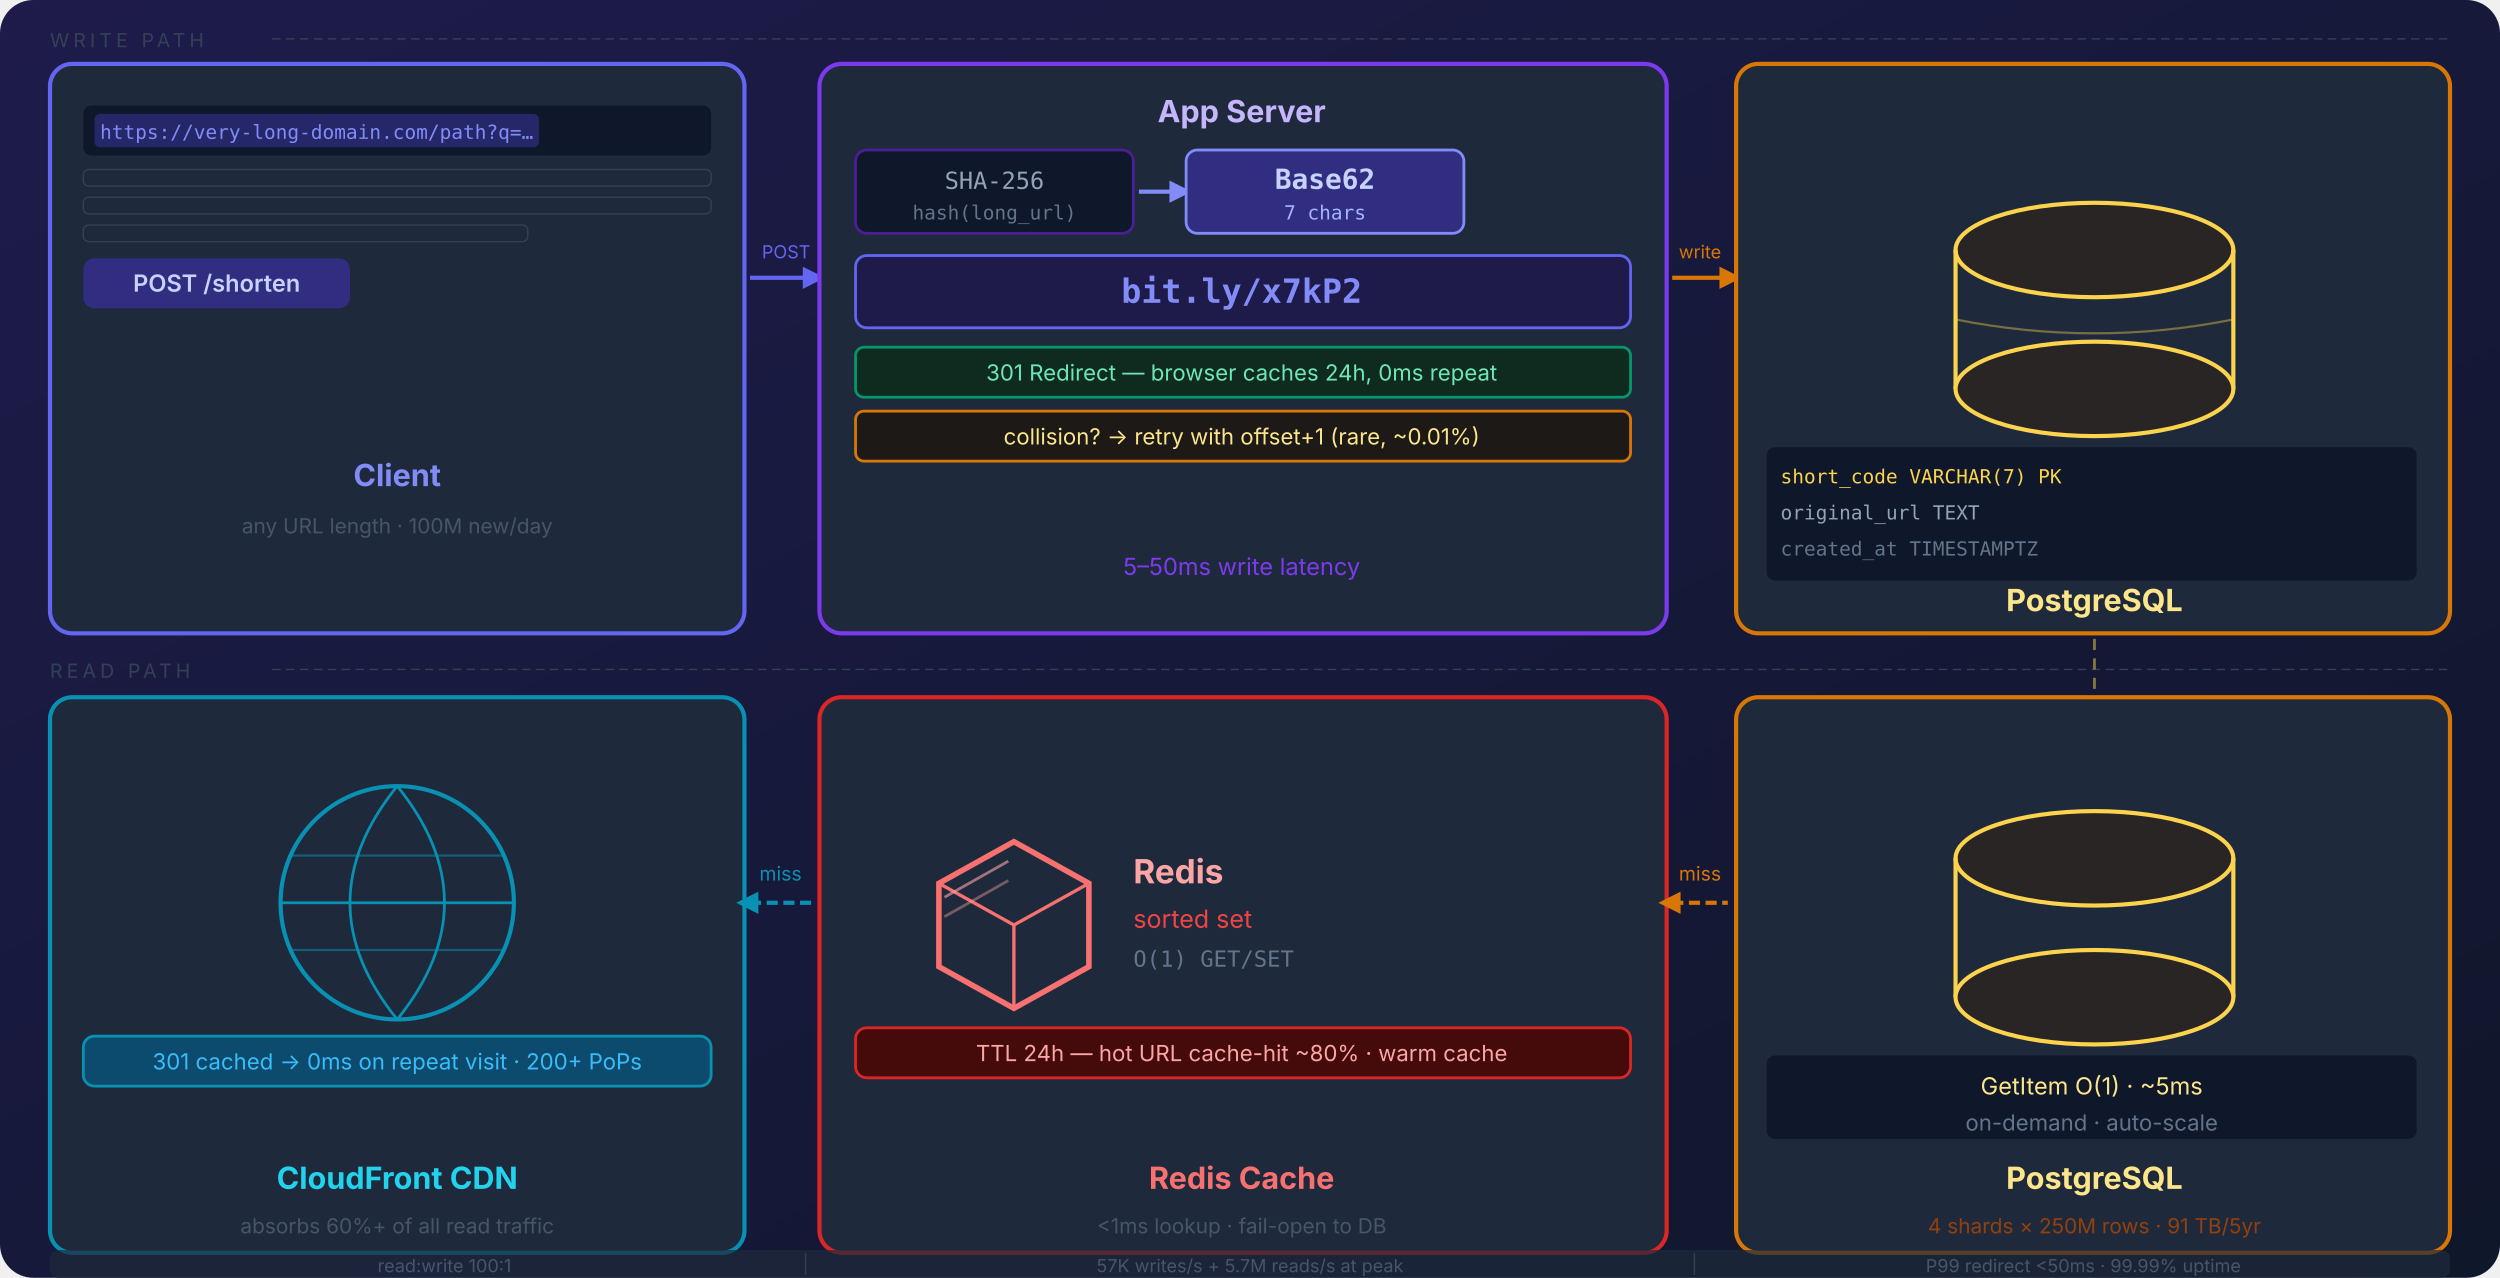
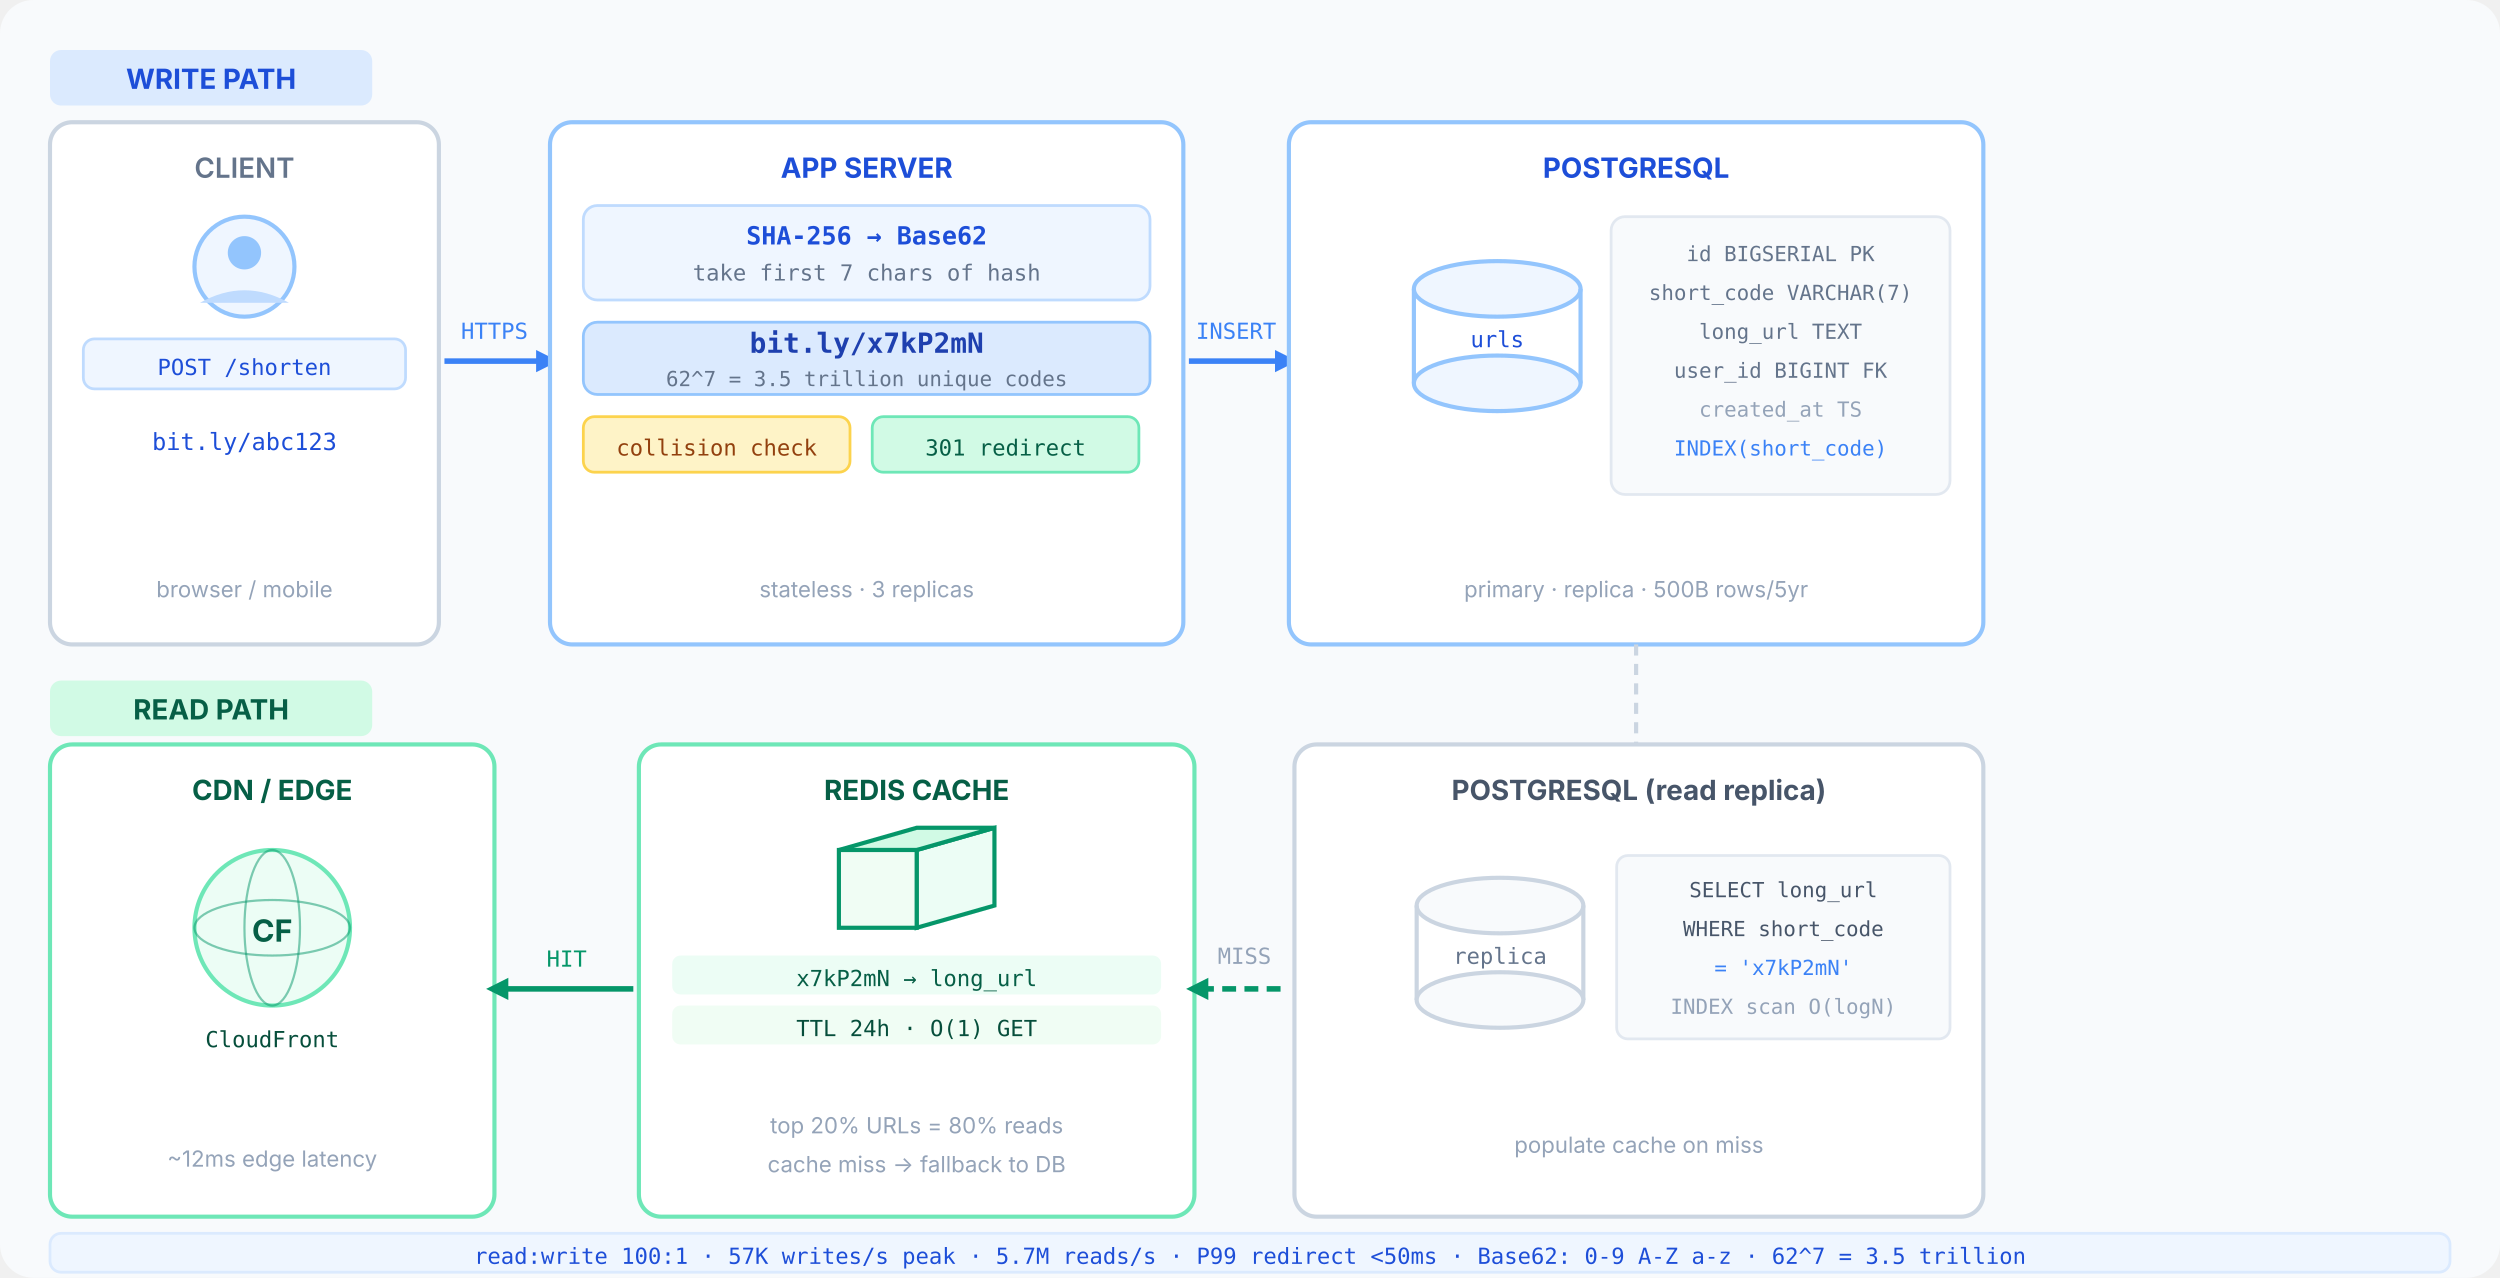
<svg xmlns="http://www.w3.org/2000/svg" viewBox="0 0 900 460" fill="none">
-   <defs>
-     <linearGradient id="bg-url" x1="0" y1="0" x2="1" y2="1">
-       <stop offset="0%" stop-color="#1E1B4B" />
-       <stop offset="100%" stop-color="#0F172A" />
-     </linearGradient>
-   </defs>
-   <rect width="900" height="460" fill="url(#bg-url)" rx="12" />
-   <text x="18" y="17" font-family="Inter,sans-serif" font-size="7" fill="#334155" letter-spacing="1.5">WRITE PATH</text>
-   <line x1="98" y1="14" x2="882" y2="14" stroke="#334155" stroke-width="0.5" stroke-dasharray="3,2" />
-   <text x="18" y="244" font-family="Inter,sans-serif" font-size="7" fill="#334155" letter-spacing="1.5">READ PATH</text>
-   <line x1="98" y1="241" x2="882" y2="241" stroke="#334155" stroke-width="0.5" stroke-dasharray="3,2" />
-   <rect x="18" y="23" width="250" height="205" rx="8" fill="#1E293B" stroke="#6366F1" stroke-width="1.5" />
-   <rect x="30" y="38" width="226" height="18" rx="3" fill="#0F172A" />
-   <rect x="34" y="41" width="160" height="12" rx="2" fill="#312E81" opacity="0.7" />
-   <text x="114" y="50" font-family="monospace" font-size="7" fill="#818CF8" text-anchor="middle">https://very-long-domain.com/path?q=…</text>
-   <rect x="30" y="61" width="226" height="6" rx="2" fill="#1E293B" stroke="#334155" stroke-width="0.5" />
-   <rect x="30" y="71" width="226" height="6" rx="2" fill="#1E293B" stroke="#334155" stroke-width="0.5" />
-   <rect x="30" y="81" width="160" height="6" rx="2" fill="#1E293B" stroke="#334155" stroke-width="0.5" />
-   <rect x="30" y="93" width="96" height="18" rx="4" fill="#312E81" />
-   <text x="78" y="105" font-family="Inter,sans-serif" font-size="8.5" fill="#C7D2FE" text-anchor="middle" font-weight="600">POST /shorten</text>
-   <text x="143" y="175" font-family="Inter,sans-serif" font-size="11" fill="#818CF8" text-anchor="middle" font-weight="700">Client</text>
-   <text x="143" y="192" font-family="Inter,sans-serif" font-size="7.5" fill="#475569" text-anchor="middle">any URL length · 100M new/day</text>
-   <path d="M 270 100 L 292 100" stroke="#6366F1" stroke-width="1.5" />
-   <polygon points="289,96 297,100 289,104" fill="#6366F1" />
-   <text x="283" y="93" font-family="Inter,sans-serif" font-size="6.5" fill="#6366F1" text-anchor="middle">POST</text>
-   <rect x="295" y="23" width="305" height="205" rx="8" fill="#1E293B" stroke="#7C3AED" stroke-width="1.5" />
-   <text x="447" y="44" font-family="Inter,sans-serif" font-size="11" fill="#C4B5FD" text-anchor="middle" font-weight="700">App Server</text>
-   <rect x="308" y="54" width="100" height="30" rx="4" fill="#0F172A" stroke="#4C1D95" stroke-width="1" />
-   <text x="358" y="68" font-family="monospace" font-size="8.5" fill="#94A3B8" text-anchor="middle">SHA-256</text>
-   <text x="358" y="79" font-family="monospace" font-size="7" fill="#64748B" text-anchor="middle">hash(long_url)</text>
-   <path d="M 410 69 L 424 69" stroke="#818CF8" stroke-width="1.5" />
-   <polygon points="421,65 429,69 421,73" fill="#818CF8" />
-   <rect x="427" y="54" width="100" height="30" rx="4" fill="#312E81" stroke="#818CF8" stroke-width="1" />
-   <text x="477" y="68" font-family="monospace" font-size="10" fill="#C7D2FE" text-anchor="middle" font-weight="700">Base62</text>
-   <text x="477" y="79" font-family="monospace" font-size="7" fill="#A5B4FC" text-anchor="middle">7 chars</text>
-   <rect x="308" y="92" width="279" height="26" rx="4" fill="#1E1B4B" stroke="#6366F1" stroke-width="1" />
-   <text x="447" y="109" font-family="monospace" font-size="12" fill="#818CF8" text-anchor="middle" font-weight="700">bit.ly/x7kP2</text>
-   <rect x="308" y="125" width="279" height="18" rx="3" fill="#0F2A1E" stroke="#059669" stroke-width="1" />
-   <text x="447" y="137" font-family="Inter,sans-serif" font-size="8" fill="#6EE7B7" text-anchor="middle">301 Redirect — browser caches 24h, 0ms repeat</text>
-   <rect x="308" y="148" width="279" height="18" rx="3" fill="#1C1917" stroke="#D97706" stroke-width="1" />
-   <text x="447" y="160" font-family="Inter,sans-serif" font-size="8" fill="#FDE68A" text-anchor="middle">collision? → retry with offset+1 (rare, ~0.01%)</text>
-   <text x="447" y="207" font-family="Inter,sans-serif" font-size="8.5" fill="#7C3AED" text-anchor="middle">5–50ms write latency</text>
-   <path d="M 602 100 L 622 100" stroke="#D97706" stroke-width="1.5" />
-   <polygon points="619,96 627,100 619,104" fill="#D97706" />
-   <text x="612" y="93" font-family="Inter,sans-serif" font-size="6.5" fill="#D97706" text-anchor="middle">write</text>
-   <rect x="625" y="23" width="257" height="205" rx="8" fill="#1E293B" stroke="#D97706" stroke-width="1.5" />
-   <ellipse cx="754" cy="90" rx="50" ry="17" fill="#292524" stroke="#FCD34D" stroke-width="1.5" />
-   <path d="M 704 90 L 704 140" stroke="#FCD34D" stroke-width="1.5" />
-   <path d="M 804 90 L 804 140" stroke="#FCD34D" stroke-width="1.5" />
-   <ellipse cx="754" cy="140" rx="50" ry="17" fill="#292524" stroke="#FCD34D" stroke-width="1.5" />
-   <path d="M 704 115 Q 754 125 804 115" stroke="#FCD34D" stroke-width="0.8" fill="none" opacity="0.4" />
-   <rect x="636" y="161" width="234" height="48" rx="3" fill="#0F172A" />
-   <text x="641" y="174" font-family="monospace" font-size="7" fill="#FCD34D">short_code  VARCHAR(7)  PK</text>
-   <text x="641" y="187" font-family="monospace" font-size="7" fill="#94A3B8">original_url  TEXT</text>
-   <text x="641" y="200" font-family="monospace" font-size="7" fill="#64748B">created_at  TIMESTAMPTZ</text>
-   <text x="754" y="220" font-family="Inter,sans-serif" font-size="11" fill="#FDE68A" text-anchor="middle" font-weight="700">PostgreSQL</text>
-   <path d="M 754 230 L 754 250" stroke="#FCD34D" stroke-width="1" stroke-dasharray="4,3" opacity="0.5" />
-   <rect x="18" y="251" width="250" height="200" rx="8" fill="#1E293B" stroke="#0891B2" stroke-width="1.5" />
-   <circle cx="143" cy="325" r="42" fill="none" stroke="#0891B2" stroke-width="1.5" />
-   <path d="M 143 283 Q 160 304 160 325 Q 160 346 143 367" stroke="#0891B2" stroke-width="1" fill="none" />
-   <path d="M 143 283 Q 126 304 126 325 Q 126 346 143 367" stroke="#0891B2" stroke-width="1" fill="none" />
-   <line x1="101" y1="325" x2="185" y2="325" stroke="#0891B2" stroke-width="1" />
-   <line x1="104" y1="308" x2="182" y2="308" stroke="#0891B2" stroke-width="0.8" opacity="0.5" />
-   <line x1="104" y1="342" x2="182" y2="342" stroke="#0891B2" stroke-width="0.8" opacity="0.5" />
-   <rect x="30" y="373" width="226" height="18" rx="4" fill="#0C4A6E" stroke="#0891B2" stroke-width="1" />
-   <text x="143" y="385" font-family="Inter,sans-serif" font-size="8" fill="#38BDF8" text-anchor="middle">301 cached → 0ms on repeat visit · 200+ PoPs</text>
-   <text x="143" y="428" font-family="Inter,sans-serif" font-size="11" fill="#22D3EE" text-anchor="middle" font-weight="700">CloudFront CDN</text>
-   <text x="143" y="444" font-family="Inter,sans-serif" font-size="7.5" fill="#475569" text-anchor="middle">absorbs 60%+ of all read traffic</text>
-   <path d="M 270 325 L 292 325" stroke="#0891B2" stroke-width="1.5" stroke-dasharray="4,2" />
-   <polygon points="273,321 265,325 273,329" fill="#0891B2" />
-   <text x="281" y="317" font-family="Inter,sans-serif" font-size="7" fill="#0891B2" text-anchor="middle">miss</text>
-   <rect x="295" y="251" width="305" height="200" rx="8" fill="#1E293B" stroke="#DC2626" stroke-width="1.5" />
-   <path d="M 338 318 L 365 303 L 392 318 L 392 348 L 365 363 L 338 348 Z" fill="#1E293B" stroke="#F87171" stroke-width="2" />
-   <path d="M 338 318 L 365 333 L 392 318" fill="none" stroke="#F87171" stroke-width="1.2" />
-   <path d="M 365 333 L 365 363" stroke="#F87171" stroke-width="1.2" />
-   <path d="M 340 323 L 363 310" stroke="#FCA5A5" stroke-width="1" opacity="0.6" />
-   <path d="M 340 330 L 363 317" stroke="#FCA5A5" stroke-width="1" opacity="0.4" />
-   <text x="408" y="318" font-family="Inter,sans-serif" font-size="12" fill="#FCA5A5" font-weight="700">Redis</text>
-   <text x="408" y="334" font-family="Inter,sans-serif" font-size="9" fill="#EF4444">sorted set</text>
-   <text x="408" y="348" font-family="monospace" font-size="8" fill="#64748B">O(1) GET/SET</text>
-   <rect x="308" y="370" width="279" height="18" rx="4" fill="#450A0A" stroke="#DC2626" stroke-width="1" />
-   <text x="447" y="382" font-family="Inter,sans-serif" font-size="8" fill="#FCA5A5" text-anchor="middle">TTL 24h — hot URL cache-hit ~80% · warm cache</text>
-   <text x="447" y="428" font-family="Inter,sans-serif" font-size="11" fill="#F87171" text-anchor="middle" font-weight="700">Redis Cache</text>
-   <text x="447" y="444" font-family="Inter,sans-serif" font-size="7.5" fill="#475569" text-anchor="middle">&lt;1ms lookup · fail-open to DB</text>
-   <path d="M 602 325 L 622 325" stroke="#D97706" stroke-width="1.5" stroke-dasharray="4,2" />
-   <polygon points="605,321 597,325 605,329" fill="#D97706" />
-   <text x="612" y="317" font-family="Inter,sans-serif" font-size="7" fill="#D97706" text-anchor="middle">miss</text>
-   <rect x="625" y="251" width="257" height="200" rx="8" fill="#1E293B" stroke="#D97706" stroke-width="1.5" />
-   <ellipse cx="754" cy="309" rx="50" ry="17" fill="#292524" stroke="#FCD34D" stroke-width="1.5" />
-   <path d="M 704 309 L 704 359" stroke="#FCD34D" stroke-width="1.5" />
-   <path d="M 804 309 L 804 359" stroke="#FCD34D" stroke-width="1.5" />
-   <ellipse cx="754" cy="359" rx="50" ry="17" fill="#292524" stroke="#FCD34D" stroke-width="1.5" />
-   <rect x="636" y="380" width="234" height="30" rx="3" fill="#0F172A" />
-   <text x="753" y="394" font-family="Inter,sans-serif" font-size="8.5" fill="#FDE68A" text-anchor="middle">GetItem O(1) · ~5ms</text>
-   <text x="753" y="407" font-family="Inter,sans-serif" font-size="8" fill="#64748B" text-anchor="middle">on-demand · auto-scale</text>
-   <text x="754" y="428" font-family="Inter,sans-serif" font-size="11" fill="#FDE68A" text-anchor="middle" font-weight="700">PostgreSQL</text>
-   <text x="754" y="444" font-family="Inter,sans-serif" font-size="7.5" fill="#92400E" text-anchor="middle">4 shards × 250M rows · 91 TB/5yr</text>
-   <rect x="18" y="450" width="864" height="10" rx="3" fill="#1E293B" opacity="0.7" />
-   <text x="160" y="458" font-family="Inter,sans-serif" font-size="6.5" fill="#475569" text-anchor="middle">read:write 100:1</text>
-   <line x1="290" y1="451" x2="290" y2="459" stroke="#334155" stroke-width="0.5" />
-   <text x="450" y="458" font-family="Inter,sans-serif" font-size="6.5" fill="#475569" text-anchor="middle">57K writes/s + 5.7M reads/s at peak</text>
-   <line x1="610" y1="451" x2="610" y2="459" stroke="#334155" stroke-width="0.5" />
-   <text x="750" y="458" font-family="Inter,sans-serif" font-size="6.5" fill="#475569" text-anchor="middle">P99 redirect &lt;50ms · 99.99% uptime</text>
+   <rect width="900" height="460" fill="#F8FAFC" rx="12" />
+   <rect x="18" y="18" width="116" height="20" rx="4" fill="#DBEAFE" />
+   <text x="76" y="32" font-family="Inter,sans-serif" font-size="10" fill="#1D4ED8" text-anchor="middle" font-weight="700">WRITE PATH</text>
+   <rect x="18" y="245" width="116" height="20" rx="4" fill="#D1FAE5" />
+   <text x="76" y="259" font-family="Inter,sans-serif" font-size="10" fill="#065F46" text-anchor="middle" font-weight="700">READ PATH</text>
+   <rect x="18" y="44" width="140" height="188" rx="8" fill="#FFFFFF" stroke="#CBD5E1" stroke-width="1.5" />
+   <text x="88" y="64" font-family="Inter,sans-serif" font-size="10" fill="#64748B" text-anchor="middle" font-weight="600">CLIENT</text>
+   <circle cx="88" cy="96" r="18" fill="#EFF6FF" stroke="#93C5FD" stroke-width="1.5" />
+   <circle cx="88" cy="91" r="6" fill="#93C5FD" />
+   <path d="M 72 109 Q 88 100 104 109" fill="#BFDBFE" stroke="none" />
+   <rect x="30" y="122" width="116" height="18" rx="4" fill="#EFF6FF" stroke="#BFDBFE" stroke-width="1" />
+   <text x="88" y="135" font-family="monospace" font-size="8" fill="#1D4ED8" text-anchor="middle">POST /shorten</text>
+   <text x="88" y="162" font-family="monospace" font-size="8.5" fill="#1D4ED8" text-anchor="middle">bit.ly/abc123</text>
+   <text x="88" y="215" font-family="Inter,sans-serif" font-size="8" fill="#94A3B8" text-anchor="middle">browser / mobile</text>
+   <path d="M 160 130 L 196 130" stroke="#3B82F6" stroke-width="2" />
+   <polygon points="193,126 201,130 193,134" fill="#3B82F6" />
+   <text x="178" y="122" font-family="monospace" font-size="8" fill="#3B82F6" text-anchor="middle">HTTPS</text>
+   <rect x="198" y="44" width="228" height="188" rx="8" fill="#FFFFFF" stroke="#93C5FD" stroke-width="1.5" />
+   <text x="312" y="64" font-family="Inter,sans-serif" font-size="10" fill="#1D4ED8" text-anchor="middle" font-weight="700">APP SERVER</text>
+   <rect x="210" y="74" width="204" height="34" rx="5" fill="#EFF6FF" stroke="#BFDBFE" stroke-width="1" />
+   <text x="312" y="88" font-family="monospace" font-size="9" fill="#1D4ED8" text-anchor="middle" font-weight="600">SHA-256 → Base62</text>
+   <text x="312" y="101" font-family="monospace" font-size="8" fill="#64748B" text-anchor="middle">take first 7 chars of hash</text>
+   <rect x="210" y="116" width="204" height="26" rx="5" fill="#DBEAFE" stroke="#93C5FD" stroke-width="1" />
+   <text x="312" y="127" font-family="monospace" font-size="10" fill="#1E40AF" text-anchor="middle" font-weight="700">bit.ly/x7kP2mN</text>
+   <text x="312" y="139" font-family="monospace" font-size="7.5" fill="#64748B" text-anchor="middle">62^7 = 3.5 trillion unique codes</text>
+   <rect x="210" y="150" width="96" height="20" rx="4" fill="#FEF3C7" stroke="#FCD34D" stroke-width="1" />
+   <text x="258" y="164" font-family="monospace" font-size="8" fill="#92400E" text-anchor="middle">collision check</text>
+   <rect x="314" y="150" width="96" height="20" rx="4" fill="#D1FAE5" stroke="#6EE7B7" stroke-width="1" />
+   <text x="362" y="164" font-family="monospace" font-size="8" fill="#065F46" text-anchor="middle">301 redirect</text>
+   <text x="312" y="215" font-family="Inter,sans-serif" font-size="8" fill="#94A3B8" text-anchor="middle">stateless · 3 replicas</text>
+   <path d="M 428 130 L 462 130" stroke="#3B82F6" stroke-width="2" />
+   <polygon points="459,126 467,130 459,134" fill="#3B82F6" />
+   <text x="445" y="122" font-family="monospace" font-size="8" fill="#3B82F6" text-anchor="middle">INSERT</text>
+   <rect x="464" y="44" width="250" height="188" rx="8" fill="#FFFFFF" stroke="#93C5FD" stroke-width="1.5" />
+   <text x="589" y="64" font-family="Inter,sans-serif" font-size="10" fill="#1D4ED8" text-anchor="middle" font-weight="700">POSTGRESQL</text>
+   <ellipse cx="539" cy="104" rx="30" ry="10" fill="#EFF6FF" stroke="#93C5FD" stroke-width="1.5" />
+   <path d="M 509 104 L 509 138" stroke="#93C5FD" stroke-width="1.5" />
+   <path d="M 569 104 L 569 138" stroke="#93C5FD" stroke-width="1.5" />
+   <ellipse cx="539" cy="138" rx="30" ry="10" fill="#EFF6FF" stroke="#93C5FD" stroke-width="1.5" />
+   <text x="539" y="125" font-family="monospace" font-size="8" fill="#1D4ED8" text-anchor="middle">urls</text>
+   <rect x="580" y="78" width="122" height="100" rx="5" fill="#F8FAFC" stroke="#E2E8F0" stroke-width="1" />
+   <text x="641" y="94" font-family="monospace" font-size="7.5" fill="#64748B" text-anchor="middle">id  BIGSERIAL PK</text>
+   <text x="641" y="108" font-family="monospace" font-size="7.5" fill="#64748B" text-anchor="middle">short_code VARCHAR(7)</text>
+   <text x="641" y="122" font-family="monospace" font-size="7.5" fill="#64748B" text-anchor="middle">long_url  TEXT</text>
+   <text x="641" y="136" font-family="monospace" font-size="7.5" fill="#64748B" text-anchor="middle">user_id  BIGINT FK</text>
+   <text x="641" y="150" font-family="monospace" font-size="7.5" fill="#94A3B8" text-anchor="middle">created_at TS</text>
+   <text x="641" y="164" font-family="monospace" font-size="7.5" fill="#3B82F6" text-anchor="middle">INDEX(short_code)</text>
+   <text x="589" y="215" font-family="Inter,sans-serif" font-size="8" fill="#94A3B8" text-anchor="middle">primary · replica · 500B rows/5yr</text>
+   <rect x="18" y="268" width="160" height="170" rx="8" fill="#FFFFFF" stroke="#6EE7B7" stroke-width="1.5" />
+   <text x="98" y="288" font-family="Inter,sans-serif" font-size="10" fill="#065F46" text-anchor="middle" font-weight="700">CDN / EDGE</text>
+   <circle cx="98" cy="334" r="28" fill="#ECFDF5" stroke="#6EE7B7" stroke-width="1.5" />
+   <ellipse cx="98" cy="334" rx="10" ry="28" fill="none" stroke="#059669" stroke-width="0.8" opacity="0.5" />
+   <ellipse cx="98" cy="334" rx="28" ry="10" fill="none" stroke="#059669" stroke-width="0.8" opacity="0.5" />
+   <text x="98" y="339" font-family="Inter,sans-serif" font-size="11" fill="#065F46" text-anchor="middle" font-weight="700">CF</text>
+   <text x="98" y="377" font-family="monospace" font-size="8" fill="#064E3B" text-anchor="middle">CloudFront</text>
+   <text x="98" y="420" font-family="Inter,sans-serif" font-size="8" fill="#94A3B8" text-anchor="middle">~12ms edge latency</text>
+   <path d="M 180 356 L 228 356" stroke="#059669" stroke-width="2" />
+   <polygon points="183,352 175,356 183,360" fill="#059669" />
+   <text x="204" y="348" font-family="monospace" font-size="8" fill="#059669" text-anchor="middle">HIT</text>
+   <rect x="230" y="268" width="200" height="170" rx="8" fill="#FFFFFF" stroke="#6EE7B7" stroke-width="1.5" />
+   <text x="330" y="288" font-family="Inter,sans-serif" font-size="10" fill="#065F46" text-anchor="middle" font-weight="700">REDIS CACHE</text>
+   <polygon points="330,306 358,298 358,326 330,334" fill="#ECFDF5" stroke="#059669" stroke-width="1.5" />
+   <polygon points="302,306 330,298 358,298 330,306" fill="#D1FAE5" stroke="#059669" stroke-width="1.5" />
+   <polygon points="302,306 302,334 330,334 330,306" fill="#F0FDF4" stroke="#059669" stroke-width="1.5" />
+   <rect x="242" y="344" width="176" height="14" rx="3" fill="#ECFDF5" />
+   <text x="330" y="355" font-family="monospace" font-size="8" fill="#065F46" text-anchor="middle">x7kP2mN → long_url</text>
+   <rect x="242" y="362" width="176" height="14" rx="3" fill="#F0FDF4" />
+   <text x="330" y="373" font-family="monospace" font-size="8" fill="#064E3B" text-anchor="middle">TTL 24h · O(1) GET</text>
+   <text x="330" y="408" font-family="Inter,sans-serif" font-size="8" fill="#94A3B8" text-anchor="middle">top 20% URLs = 80% reads</text>
+   <text x="330" y="422" font-family="Inter,sans-serif" font-size="8" fill="#94A3B8" text-anchor="middle">cache miss → fallback to DB</text>
+   <path d="M 432 356 L 464 356" stroke="#059669" stroke-width="2" stroke-dasharray="5,3" />
+   <polygon points="435,352 427,356 435,360" fill="#059669" />
+   <text x="448" y="347" font-family="monospace" font-size="8" fill="#94A3B8" text-anchor="middle">MISS</text>
+   <rect x="466" y="268" width="248" height="170" rx="8" fill="#FFFFFF" stroke="#CBD5E1" stroke-width="1.5" />
+   <text x="590" y="288" font-family="Inter,sans-serif" font-size="10" fill="#475569" text-anchor="middle" font-weight="700">POSTGRESQL (read replica)</text>
+   <ellipse cx="540" cy="326" rx="30" ry="10" fill="#F8FAFC" stroke="#CBD5E1" stroke-width="1.5" />
+   <path d="M 510 326 L 510 360" stroke="#CBD5E1" stroke-width="1.5" />
+   <path d="M 570 326 L 570 360" stroke="#CBD5E1" stroke-width="1.5" />
+   <ellipse cx="540" cy="360" rx="30" ry="10" fill="#F8FAFC" stroke="#CBD5E1" stroke-width="1.5" />
+   <text x="540" y="347" font-family="monospace" font-size="8" fill="#64748B" text-anchor="middle">replica</text>
+   <rect x="582" y="308" width="120" height="66" rx="4" fill="#F8FAFC" stroke="#E2E8F0" stroke-width="1" />
+   <text x="642" y="323" font-family="monospace" font-size="7.5" fill="#475569" text-anchor="middle">SELECT long_url</text>
+   <text x="642" y="337" font-family="monospace" font-size="7.5" fill="#475569" text-anchor="middle">WHERE short_code</text>
+   <text x="642" y="351" font-family="monospace" font-size="7.5" fill="#3B82F6" text-anchor="middle">= 'x7kP2mN'</text>
+   <text x="642" y="365" font-family="monospace" font-size="7.5" fill="#94A3B8" text-anchor="middle">INDEX scan O(logN)</text>
+   <text x="590" y="415" font-family="Inter,sans-serif" font-size="8" fill="#94A3B8" text-anchor="middle">populate cache on miss</text>
+   <line x1="589" y1="232" x2="589" y2="268" stroke="#CBD5E1" stroke-width="1.5" stroke-dasharray="4,3" />
+   <rect x="18" y="444" width="864" height="14" rx="4" fill="#EFF6FF" stroke="#DBEAFE" stroke-width="1" />
+   <text x="450" y="455" font-family="monospace" font-size="8" fill="#1D4ED8" text-anchor="middle">read:write 100:1  ·  57K writes/s peak  ·  5.7M reads/s  ·  P99 redirect &lt;50ms  ·  Base62: 0-9 A-Z a-z  ·  62^7 = 3.5 trillion</text>
</svg>
